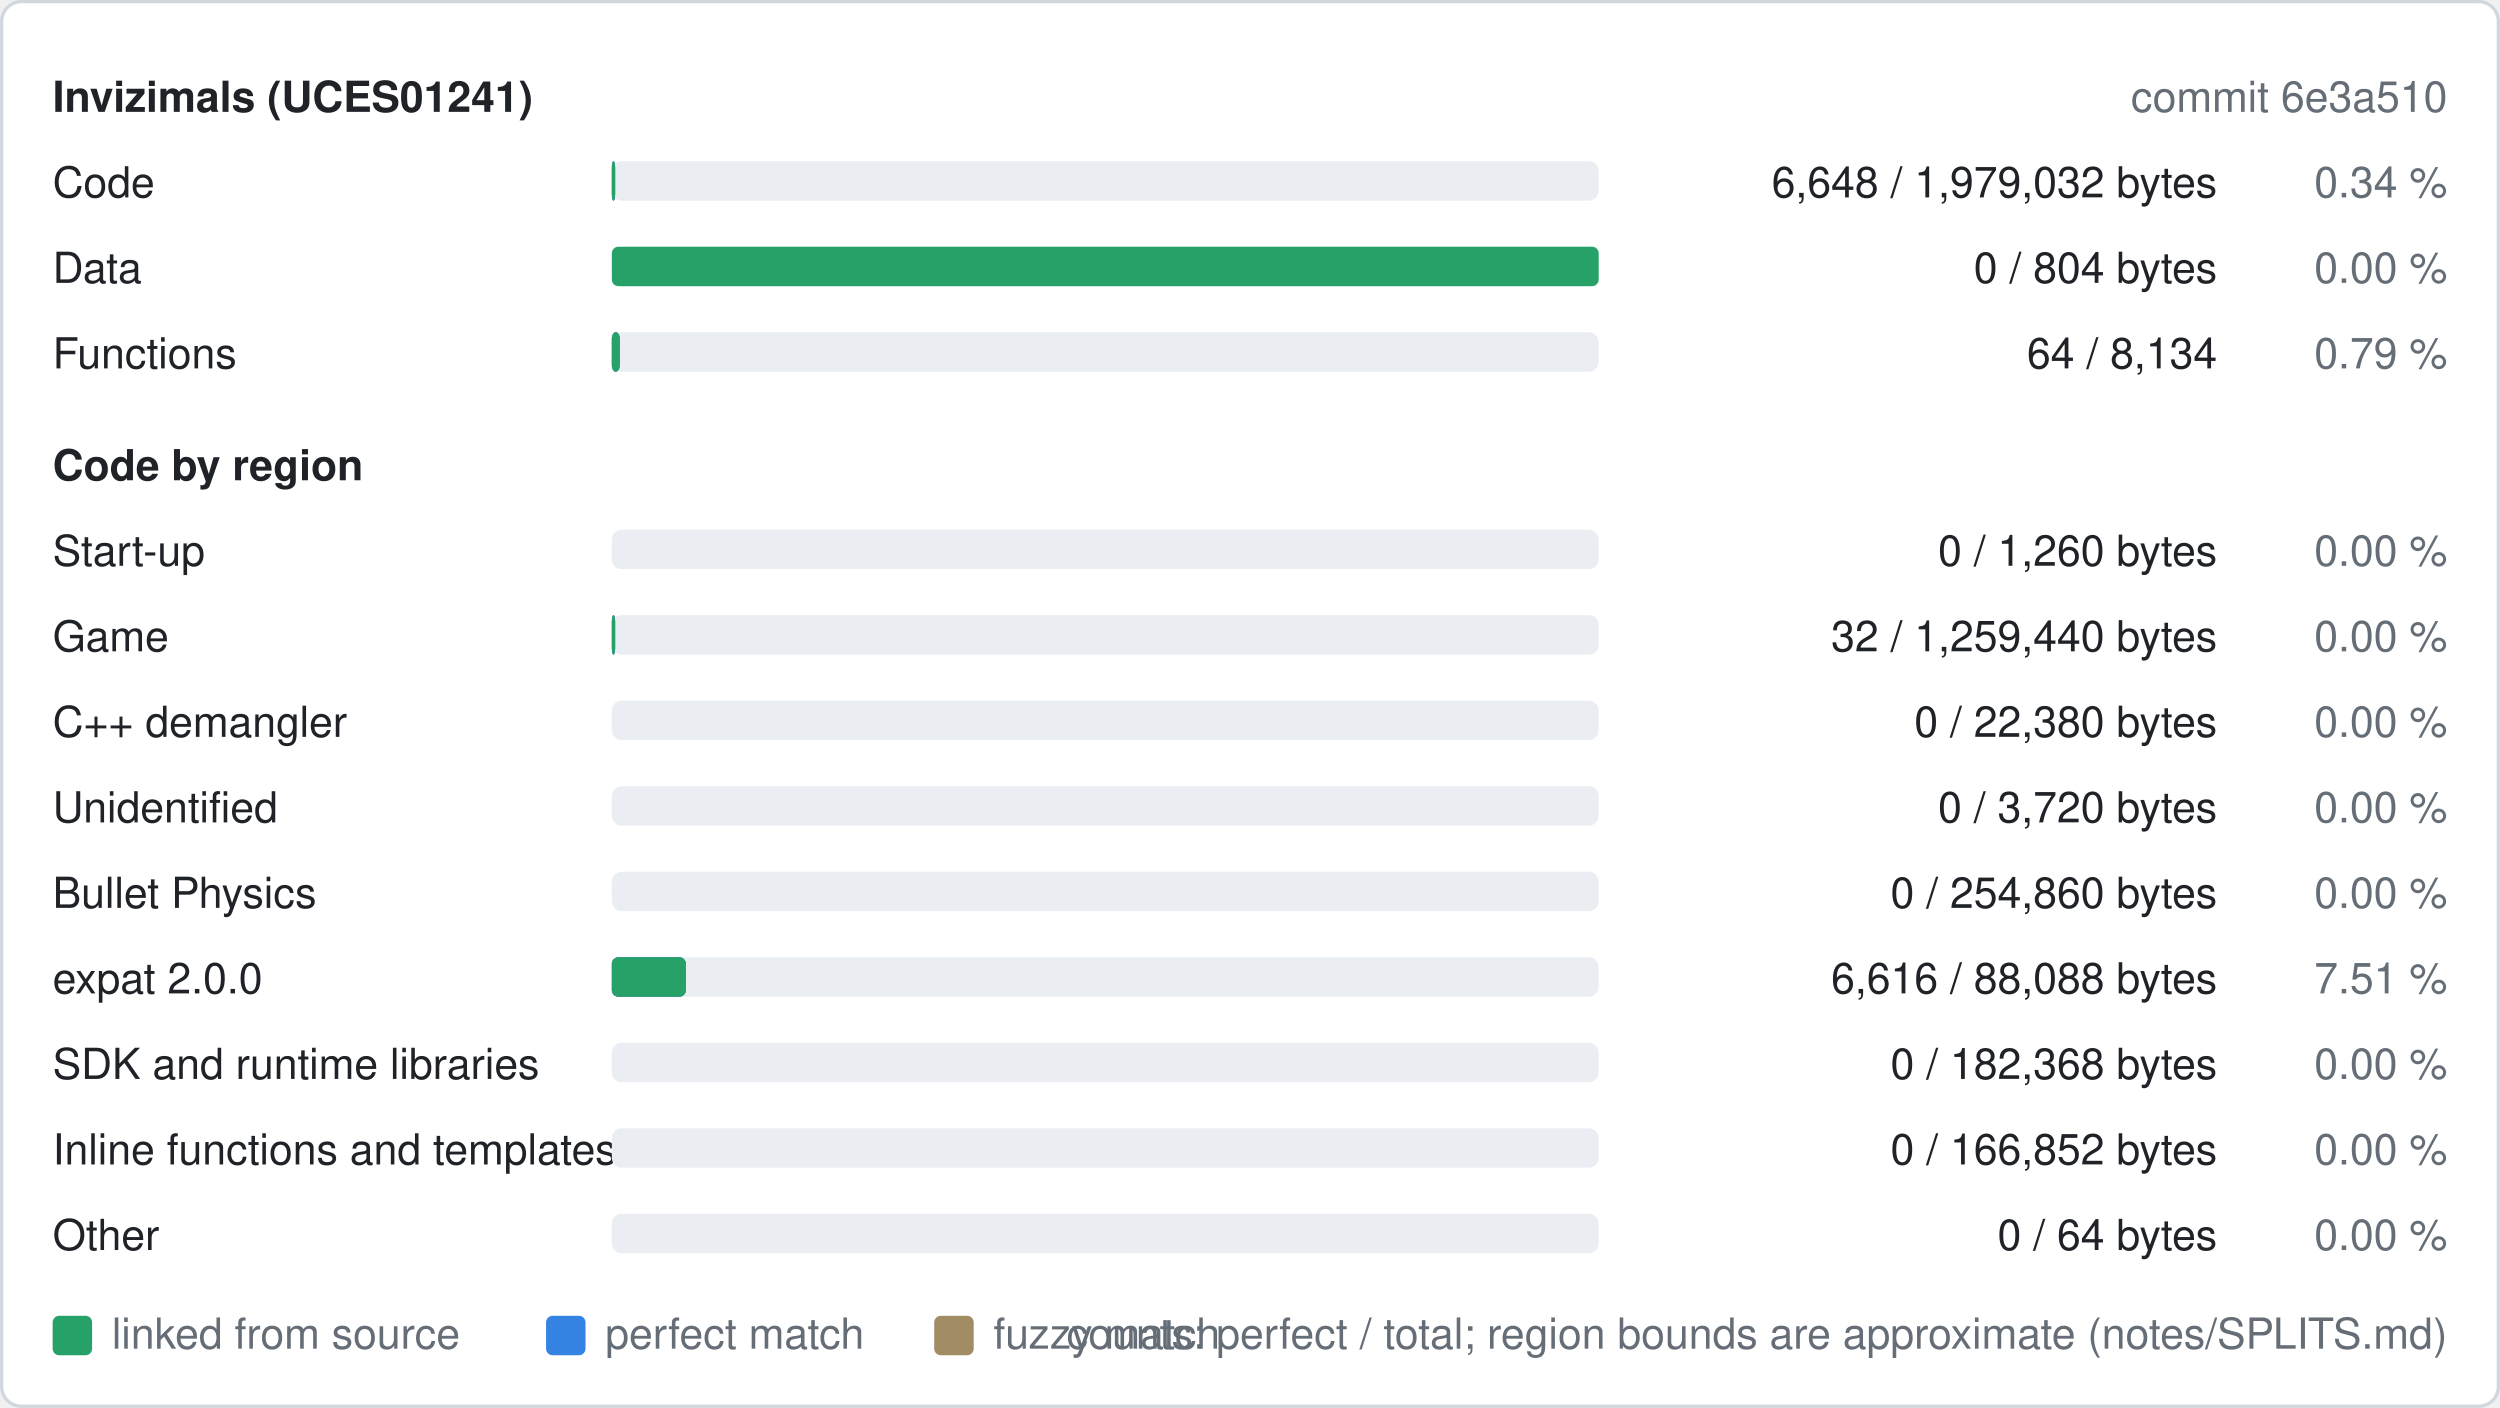
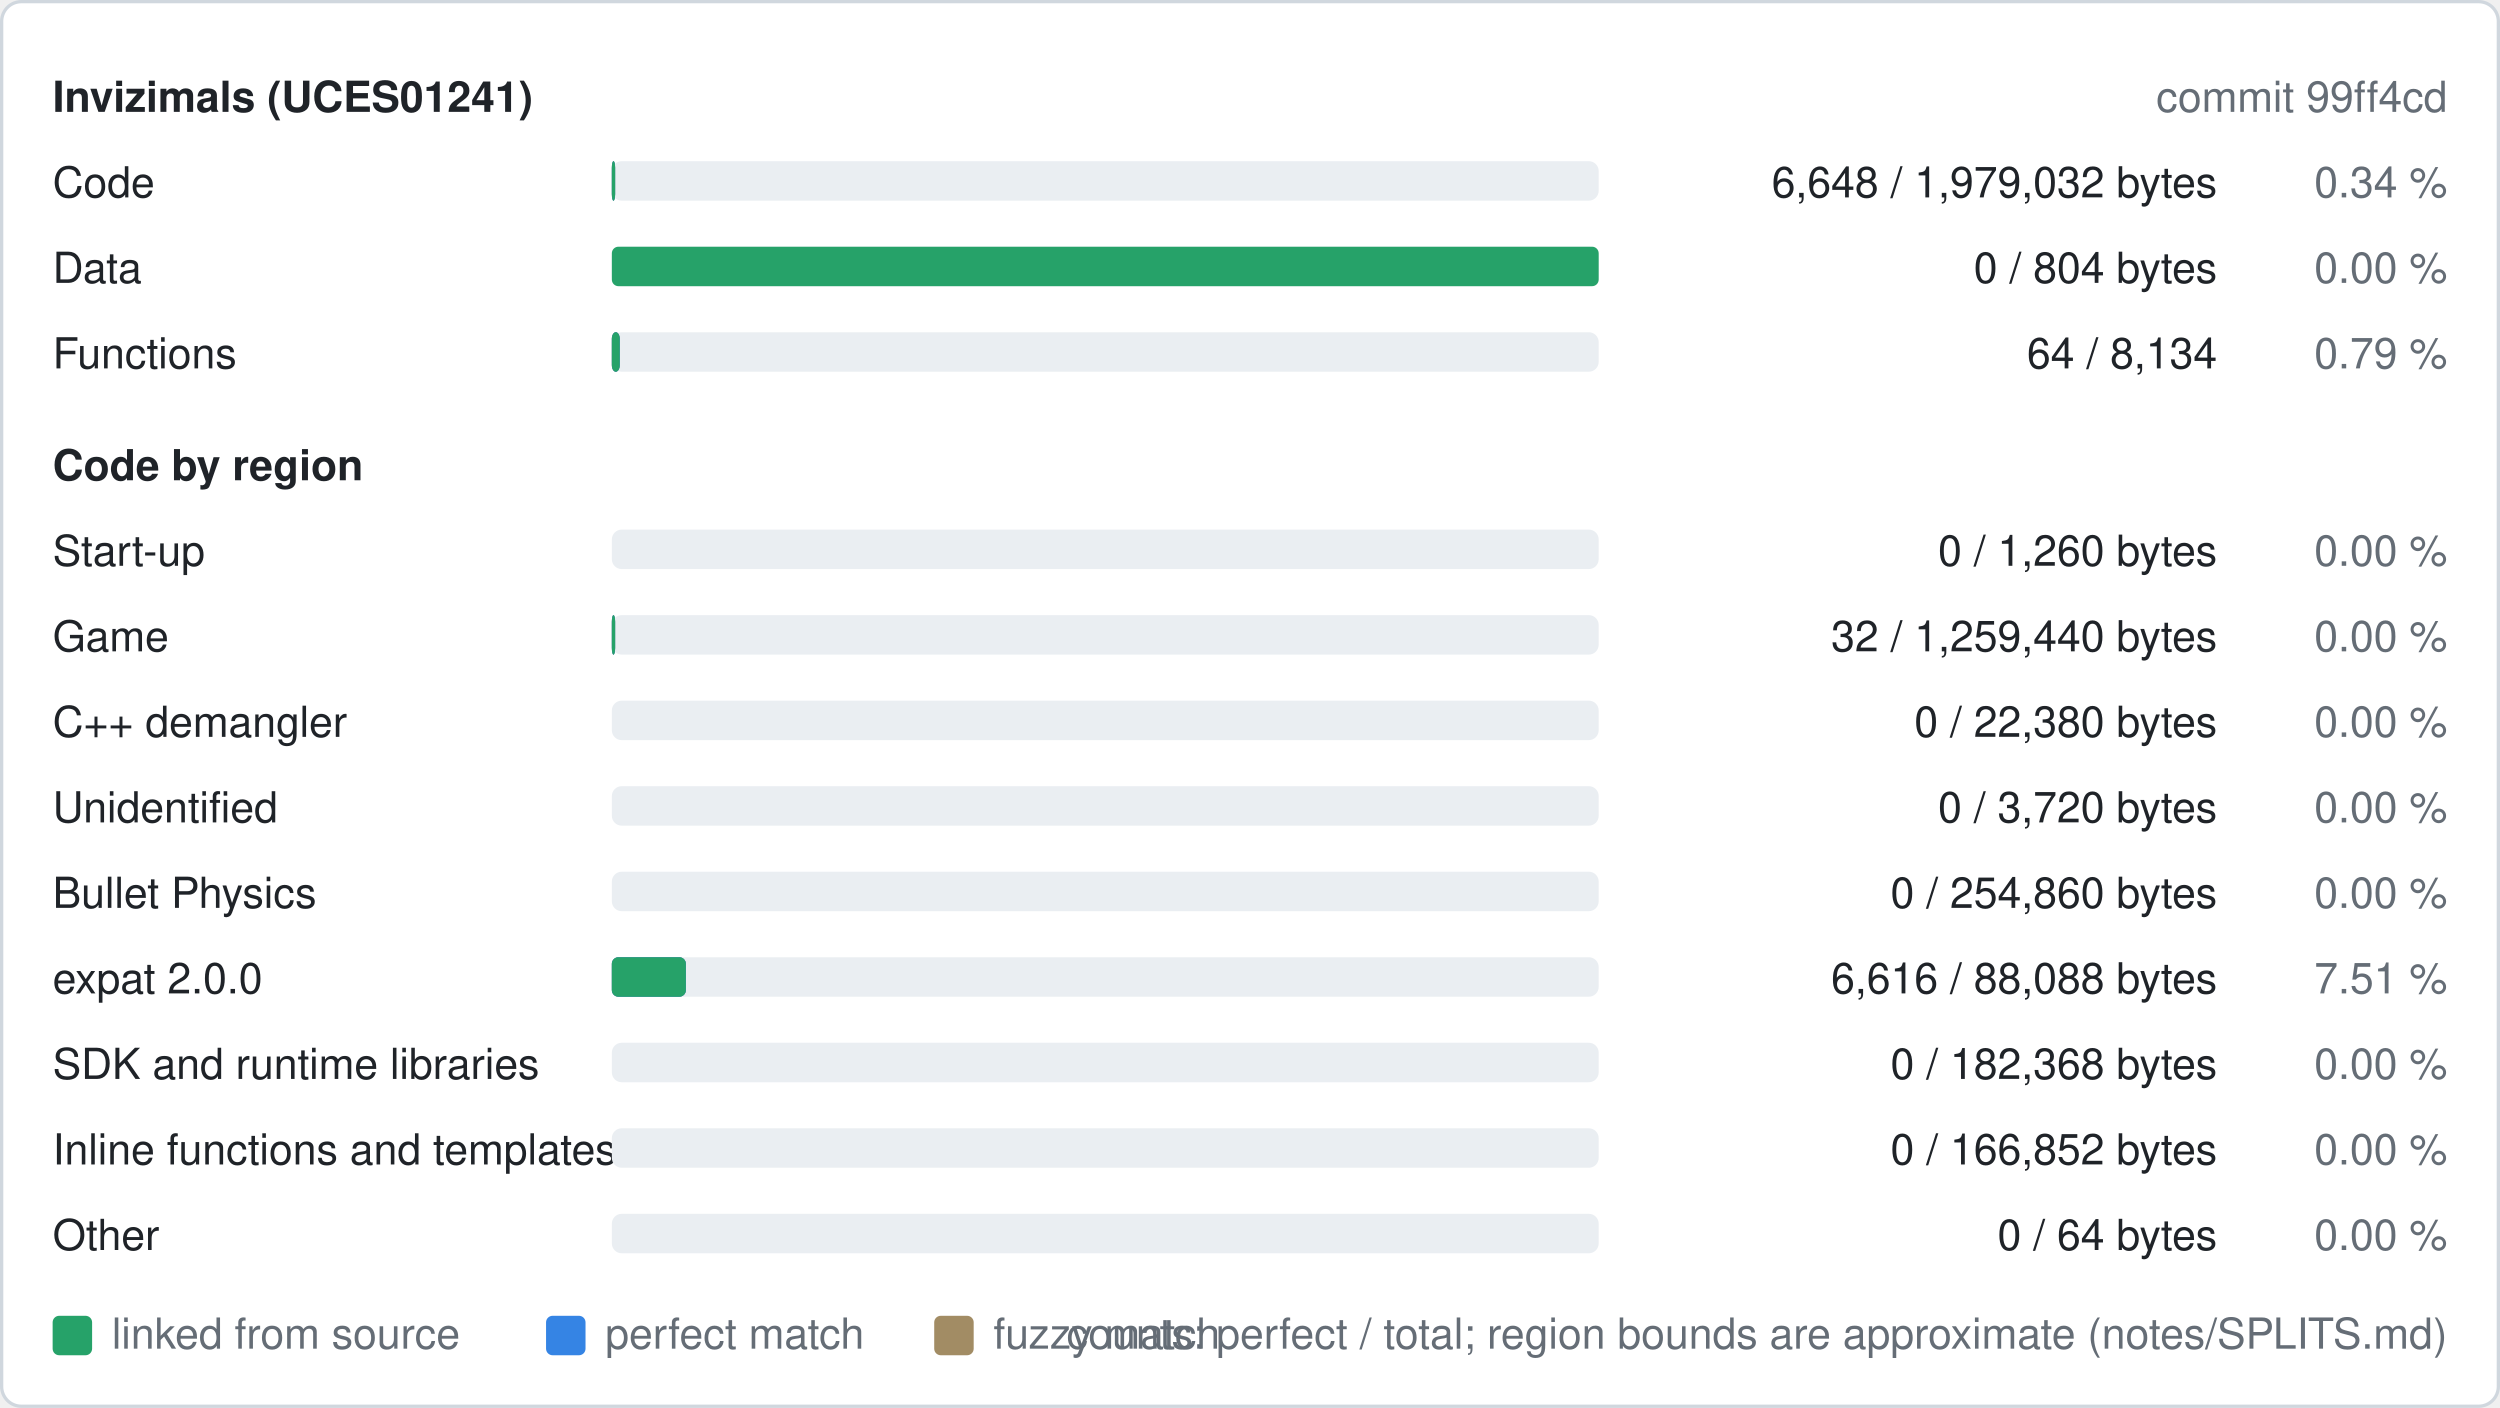
<svg xmlns="http://www.w3.org/2000/svg" width="760" height="428" viewBox="0 0 760 428" role="img" aria-label="Decompilation progress of UCES01241">
  <style>
text{font-family:-apple-system,BlinkMacSystemFont,"Segoe UI",Helvetica,Arial,sans-serif;font-size:13px}
.b{font-weight:600}
.bg{fill:#ffffff;stroke:#d0d7de}.t{fill:#1f2328}.m{fill:#656d76}.track{fill:#eaeef2}.fuzzy{fill:#a28c64}.perfect{fill:#3584e4}.linked{fill:#26a269}
@media (prefers-color-scheme: dark){.bg{fill:#0d1117;stroke:#30363d}.t{fill:#e6edf3}.m{fill:#8d96a0}.track{fill:#21262d}.fuzzy{fill:#a28c64}.perfect{fill:#3584e4}.linked{fill:#2ec27e}}
</style>
  <rect class="bg" x="0.5" y="0.5" width="759" height="427" rx="6" />
  <text class="t b" x="16" y="34">Invizimals (UCES01241)</text>
-   <text class="m" x="744" y="34" text-anchor="end">commit 6e3a510</text>
+   <text class="m" x="744" y="34" text-anchor="end">commit 99ff4cd</text>
  <text class="t" x="16" y="60">Code</text>
  <rect class="track" x="186" y="49" width="300" height="12" rx="3" />
  <rect class="fuzzy" x="186" y="49" width="1.0" height="12" rx="2" />
  <rect class="perfect" x="186" y="49" width="1.0" height="12" rx="2" />
  <rect class="linked" x="186" y="49" width="1.0" height="12" rx="2" />
  <text class="t" x="674" y="60" text-anchor="end">6,648 / 1,979,032 bytes</text>
  <text class="m" x="744" y="60" text-anchor="end">0.34 %</text>
  <text class="t" x="16" y="86">Data</text>
  <rect class="track" x="186" y="75" width="300" height="12" rx="3" />
  <rect class="linked" x="186" y="75" width="300.0" height="12" rx="2" />
  <text class="t" x="674" y="86" text-anchor="end">0 / 804 bytes</text>
  <text class="m" x="744" y="86" text-anchor="end">0.00 %</text>
  <text class="t" x="16" y="112">Functions</text>
  <rect class="track" x="186" y="101" width="300" height="12" rx="3" />
  <rect class="fuzzy" x="186" y="101" width="2.4" height="12" rx="2" />
  <rect class="perfect" x="186" y="101" width="2.4" height="12" rx="2" />
  <rect class="linked" x="186" y="101" width="2.4" height="12" rx="2" />
  <text class="t" x="674" y="112" text-anchor="end">64 / 8,134</text>
  <text class="m" x="744" y="112" text-anchor="end">0.79 %</text>
  <text class="t b" x="16" y="146">Code by region</text>
  <text class="t" x="16" y="172">Start-up</text>
  <rect class="track" x="186" y="161" width="300" height="12" rx="3" />
  <text class="t" x="674" y="172" text-anchor="end">0 / 1,260 bytes</text>
  <text class="m" x="744" y="172" text-anchor="end">0.00 %</text>
  <text class="t" x="16" y="198">Game</text>
  <rect class="track" x="186" y="187" width="300" height="12" rx="3" />
  <rect class="fuzzy" x="186" y="187" width="1.0" height="12" rx="2" />
  <rect class="perfect" x="186" y="187" width="1.0" height="12" rx="2" />
  <rect class="linked" x="186" y="187" width="1.0" height="12" rx="2" />
  <text class="t" x="674" y="198" text-anchor="end">32 / 1,259,440 bytes</text>
  <text class="m" x="744" y="198" text-anchor="end">0.00 %</text>
  <text class="t" x="16" y="224">C++ demangler</text>
  <rect class="track" x="186" y="213" width="300" height="12" rx="3" />
  <text class="t" x="674" y="224" text-anchor="end">0 / 22,380 bytes</text>
  <text class="m" x="744" y="224" text-anchor="end">0.00 %</text>
  <text class="t" x="16" y="250">Unidentified</text>
  <rect class="track" x="186" y="239" width="300" height="12" rx="3" />
  <text class="t" x="674" y="250" text-anchor="end">0 / 3,720 bytes</text>
  <text class="m" x="744" y="250" text-anchor="end">0.00 %</text>
  <text class="t" x="16" y="276">Bullet Physics</text>
  <rect class="track" x="186" y="265" width="300" height="12" rx="3" />
  <text class="t" x="674" y="276" text-anchor="end">0 / 254,860 bytes</text>
  <text class="m" x="744" y="276" text-anchor="end">0.00 %</text>
  <text class="t" x="16" y="302">expat 2.0.0</text>
  <rect class="track" x="186" y="291" width="300" height="12" rx="3" />
  <rect class="fuzzy" x="186" y="291" width="22.5" height="12" rx="2" />
  <rect class="perfect" x="186" y="291" width="22.5" height="12" rx="2" />
  <rect class="linked" x="186" y="291" width="22.5" height="12" rx="2" />
  <text class="t" x="674" y="302" text-anchor="end">6,616 / 88,088 bytes</text>
  <text class="m" x="744" y="302" text-anchor="end">7.51 %</text>
  <text class="t" x="16" y="328">SDK and runtime libraries</text>
  <rect class="track" x="186" y="317" width="300" height="12" rx="3" />
  <text class="t" x="674" y="328" text-anchor="end">0 / 182,368 bytes</text>
  <text class="m" x="744" y="328" text-anchor="end">0.00 %</text>
  <text class="t" x="16" y="354">Inline functions and templates</text>
  <rect class="track" x="186" y="343" width="300" height="12" rx="3" />
  <text class="t" x="674" y="354" text-anchor="end">0 / 166,852 bytes</text>
  <text class="m" x="744" y="354" text-anchor="end">0.00 %</text>
  <text class="t" x="16" y="380">Other</text>
  <rect class="track" x="186" y="369" width="300" height="12" rx="3" />
  <text class="t" x="674" y="380" text-anchor="end">0 / 64 bytes</text>
  <text class="m" x="744" y="380" text-anchor="end">0.00 %</text>
  <rect class="linked" x="16" y="400" width="12" height="12" rx="2" />
  <text class="m" x="34" y="410">linked from source</text>
  <rect class="perfect" x="166" y="400" width="12" height="12" rx="2" />
  <text class="m" x="184" y="410">perfect match</text>
  <rect class="fuzzy" x="284" y="400" width="12" height="12" rx="2" />
  <text class="m" x="302" y="410">fuzzy match</text>
  <text class="m" x="744" y="410" text-anchor="end">counts: perfect / total; region bounds are approximate (notes/SPLITS.md)</text>
</svg>
